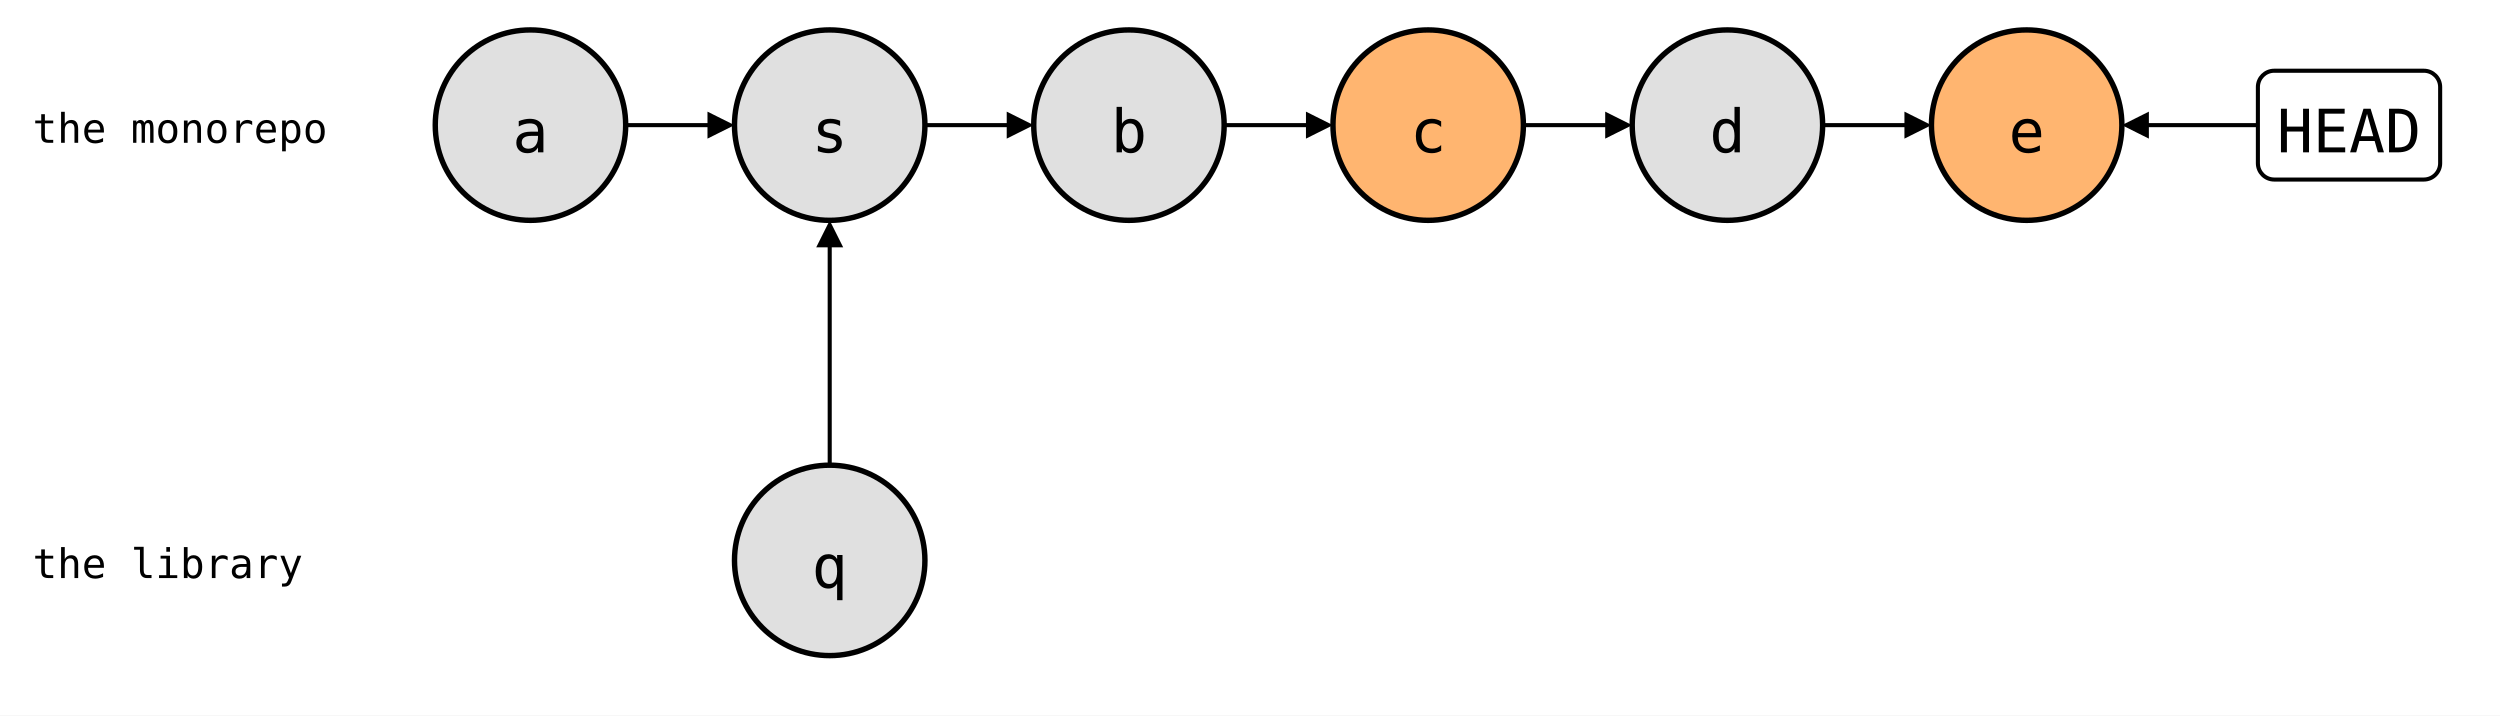
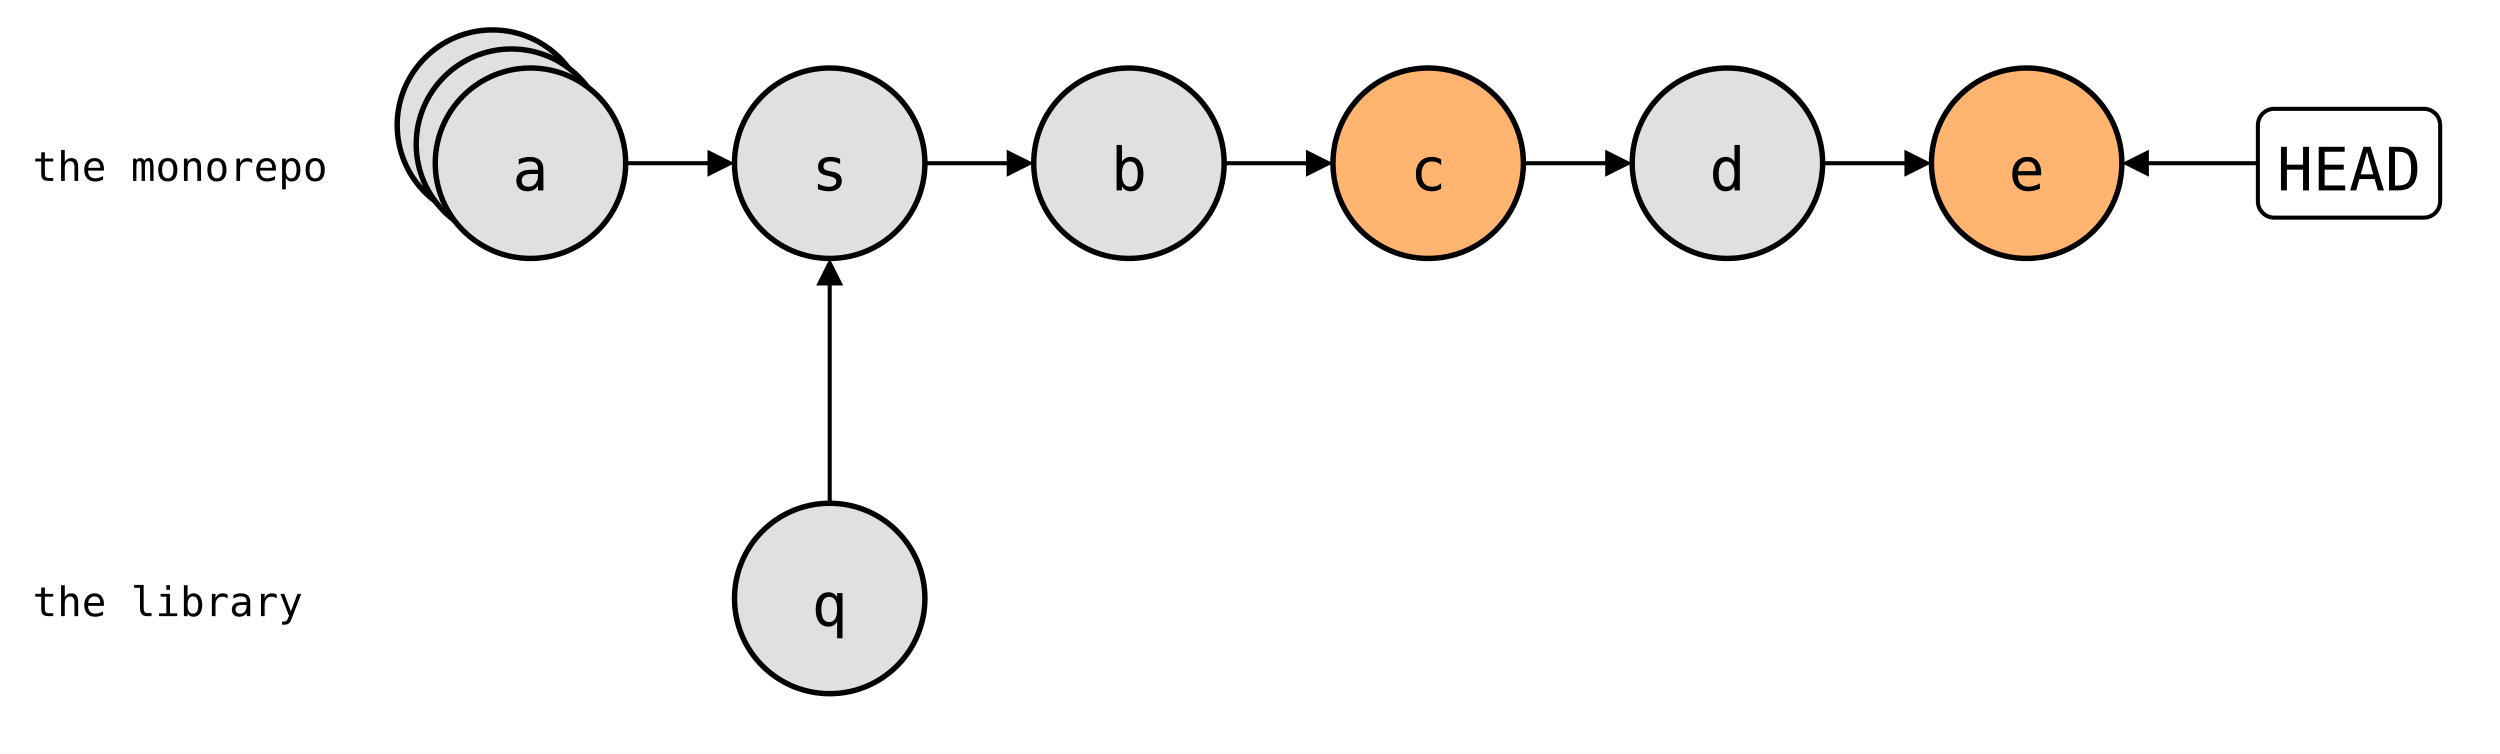
- <svg xmlns="http://www.w3.org/2000/svg" style="background: #ffffff; background-color: light-dark(#ffffff, #121212); color-scheme: light dark;" version="1.1" width="919px" height="263px" viewBox="0 0 919 263" id="ge-svg-XYm57jLIm-e340U02Xzz" content="&lt;mxfile host=&quot;Electron&quot;&gt;&#10;  &lt;diagram name=&quot;git-subtree-split-walks&quot; id=&quot;git-subtree-split-walks&quot;&gt;&#10;    &lt;mxGraphModel grid=&quot;0&quot; gridSize=&quot;10&quot; guides=&quot;1&quot; tooltips=&quot;1&quot; connect=&quot;1&quot; arrows=&quot;1&quot; fold=&quot;0&quot; page=&quot;0&quot; pageScale=&quot;1&quot; pageWidth=&quot;850&quot; pageHeight=&quot;1100&quot; background=&quot;#ffffff&quot; math=&quot;0&quot; shadow=&quot;0&quot;&gt;&#10;      &lt;root&gt;&#10;        &lt;mxCell id=&quot;0&quot; /&gt;&#10;        &lt;mxCell id=&quot;1&quot; parent=&quot;0&quot; /&gt;&#10;        &lt;mxCell id=&quot;text0&quot; parent=&quot;1&quot; style=&quot;text;strokeColor=none;fillColor=none;align=left;verticalAlign=middle;fontSize=15;fontFamily=Roboto Mono,monospace;&quot; value=&quot;the monorepo&quot; vertex=&quot;1&quot;&gt;&#10;          &lt;mxGeometry height=&quot;30&quot; width=&quot;130&quot; y=&quot;90&quot; as=&quot;geometry&quot; /&gt;&#10;        &lt;/mxCell&gt;&#10;        &lt;mxCell id=&quot;text1&quot; parent=&quot;1&quot; style=&quot;text;strokeColor=none;fillColor=none;align=left;verticalAlign=middle;fontSize=15;fontFamily=Roboto Mono,monospace;&quot; value=&quot;the library&quot; vertex=&quot;1&quot;&gt;&#10;          &lt;mxGeometry height=&quot;30&quot; width=&quot;130&quot; y=&quot;250&quot; as=&quot;geometry&quot; /&gt;&#10;        &lt;/mxCell&gt;&#10;        &lt;mxCell id=&quot;a&quot; parent=&quot;1&quot; style=&quot;ellipse;aspect=fixed;strokeWidth=2;fontSize=22;fontFamily=Roboto Mono,monospace;fillColor=#E0E0E0;&quot; value=&quot;a&quot; vertex=&quot;1&quot;&gt;&#10;          &lt;mxGeometry height=&quot;70&quot; width=&quot;70&quot; x=&quot;150&quot; y=&quot;70&quot; as=&quot;geometry&quot; /&gt;&#10;        &lt;/mxCell&gt;&#10;        &lt;mxCell id=&quot;s&quot; parent=&quot;1&quot; style=&quot;ellipse;aspect=fixed;strokeWidth=2;fontSize=22;fontFamily=Roboto Mono,monospace;fillColor=#E0E0E0;&quot; value=&quot;s&quot; vertex=&quot;1&quot;&gt;&#10;          &lt;mxGeometry height=&quot;70&quot; width=&quot;70&quot; x=&quot;260&quot; y=&quot;70&quot; as=&quot;geometry&quot; /&gt;&#10;        &lt;/mxCell&gt;&#10;        &lt;mxCell id=&quot;b&quot; parent=&quot;1&quot; style=&quot;ellipse;aspect=fixed;strokeWidth=2;fontSize=22;fontFamily=Roboto Mono,monospace;fillColor=#E0E0E0;&quot; value=&quot;b&quot; vertex=&quot;1&quot;&gt;&#10;          &lt;mxGeometry height=&quot;70&quot; width=&quot;70&quot; x=&quot;370&quot; y=&quot;70&quot; as=&quot;geometry&quot; /&gt;&#10;        &lt;/mxCell&gt;&#10;        &lt;mxCell id=&quot;c&quot; parent=&quot;1&quot; style=&quot;ellipse;aspect=fixed;strokeWidth=2;fontSize=22;fontFamily=Roboto Mono,monospace;fillColor=#FFB570;&quot; value=&quot;c&quot; vertex=&quot;1&quot;&gt;&#10;          &lt;mxGeometry height=&quot;70&quot; width=&quot;70&quot; x=&quot;480&quot; y=&quot;70&quot; as=&quot;geometry&quot; /&gt;&#10;        &lt;/mxCell&gt;&#10;        &lt;mxCell id=&quot;d&quot; parent=&quot;1&quot; style=&quot;ellipse;aspect=fixed;strokeWidth=2;fontSize=22;fontFamily=Roboto Mono,monospace;fillColor=#E0E0E0;&quot; value=&quot;d&quot; vertex=&quot;1&quot;&gt;&#10;          &lt;mxGeometry height=&quot;70&quot; width=&quot;70&quot; x=&quot;590&quot; y=&quot;70&quot; as=&quot;geometry&quot; /&gt;&#10;        &lt;/mxCell&gt;&#10;        &lt;mxCell id=&quot;e&quot; parent=&quot;1&quot; style=&quot;ellipse;aspect=fixed;strokeWidth=2;fontSize=22;fontFamily=Roboto Mono,monospace;fillColor=#FFB570;&quot; value=&quot;e&quot; vertex=&quot;1&quot;&gt;&#10;          &lt;mxGeometry height=&quot;70&quot; width=&quot;70&quot; x=&quot;700&quot; y=&quot;70&quot; as=&quot;geometry&quot; /&gt;&#10;        &lt;/mxCell&gt;&#10;        &lt;mxCell id=&quot;q&quot; parent=&quot;1&quot; style=&quot;ellipse;aspect=fixed;strokeWidth=2;fontSize=22;fontFamily=Roboto Mono,monospace;fillColor=#E0E0E0;&quot; value=&quot;q&quot; vertex=&quot;1&quot;&gt;&#10;          &lt;mxGeometry height=&quot;70&quot; width=&quot;70&quot; x=&quot;260&quot; y=&quot;230&quot; as=&quot;geometry&quot; /&gt;&#10;        &lt;/mxCell&gt;&#10;        &lt;mxCell id=&quot;box0&quot; parent=&quot;1&quot; style=&quot;rounded=1;strokeWidth=1.5;fontSize=22;fontFamily=Roboto Mono,monospace;&quot; value=&quot;HEAD&quot; vertex=&quot;1&quot;&gt;&#10;          &lt;mxGeometry height=&quot;40&quot; width=&quot;67&quot; x=&quot;820&quot; y=&quot;85&quot; as=&quot;geometry&quot; /&gt;&#10;        &lt;/mxCell&gt;&#10;        &lt;mxCell id=&quot;e0&quot; edge=&quot;1&quot; parent=&quot;1&quot; source=&quot;box0&quot; style=&quot;endArrow=block;endFill=1;html=1;strokeWidth=1.5;rounded=0;&quot; target=&quot;e&quot;&gt;&#10;          &lt;mxGeometry relative=&quot;1&quot; as=&quot;geometry&quot; /&gt;&#10;        &lt;/mxCell&gt;&#10;        &lt;mxCell id=&quot;e1&quot; edge=&quot;1&quot; parent=&quot;1&quot; source=&quot;a&quot; style=&quot;endArrow=block;endFill=1;html=1;strokeWidth=1.5;rounded=0;&quot; target=&quot;s&quot;&gt;&#10;          &lt;mxGeometry relative=&quot;1&quot; as=&quot;geometry&quot; /&gt;&#10;        &lt;/mxCell&gt;&#10;        &lt;mxCell id=&quot;e2&quot; edge=&quot;1&quot; parent=&quot;1&quot; source=&quot;s&quot; style=&quot;endArrow=block;endFill=1;html=1;strokeWidth=1.5;rounded=0;&quot; target=&quot;b&quot;&gt;&#10;          &lt;mxGeometry relative=&quot;1&quot; as=&quot;geometry&quot; /&gt;&#10;        &lt;/mxCell&gt;&#10;        &lt;mxCell id=&quot;e3&quot; edge=&quot;1&quot; parent=&quot;1&quot; source=&quot;b&quot; style=&quot;endArrow=block;endFill=1;html=1;strokeWidth=1.5;rounded=0;&quot; target=&quot;c&quot;&gt;&#10;          &lt;mxGeometry relative=&quot;1&quot; as=&quot;geometry&quot; /&gt;&#10;        &lt;/mxCell&gt;&#10;        &lt;mxCell id=&quot;e4&quot; edge=&quot;1&quot; parent=&quot;1&quot; source=&quot;c&quot; style=&quot;endArrow=block;endFill=1;html=1;strokeWidth=1.5;rounded=0;&quot; target=&quot;d&quot;&gt;&#10;          &lt;mxGeometry relative=&quot;1&quot; as=&quot;geometry&quot; /&gt;&#10;        &lt;/mxCell&gt;&#10;        &lt;mxCell id=&quot;e5&quot; edge=&quot;1&quot; parent=&quot;1&quot; source=&quot;d&quot; style=&quot;endArrow=block;endFill=1;html=1;strokeWidth=1.5;rounded=0;&quot; target=&quot;e&quot;&gt;&#10;          &lt;mxGeometry relative=&quot;1&quot; as=&quot;geometry&quot; /&gt;&#10;        &lt;/mxCell&gt;&#10;        &lt;mxCell id=&quot;e6&quot; edge=&quot;1&quot; parent=&quot;1&quot; source=&quot;q&quot; style=&quot;endArrow=block;endFill=1;html=1;strokeWidth=1.5;rounded=0;&quot; target=&quot;s&quot;&gt;&#10;          &lt;mxGeometry relative=&quot;1&quot; as=&quot;geometry&quot; /&gt;&#10;        &lt;/mxCell&gt;&#10;      &lt;/root&gt;&#10;    &lt;/mxGraphModel&gt;&#10;  &lt;/diagram&gt;&#10;&lt;/mxfile&gt;&#10;">
-   <style type="text/css">@supports (color: light-dark(#000, #fff)) { #ge-svg-XYm57jLIm-e340U02Xzz { --ge-adaptive-bg: light-dark(#ffffff, var(--ge-dark-color, #121212)); } }</style>
+ <svg xmlns="http://www.w3.org/2000/svg" style="background: #ffffff; background-color: light-dark(#ffffff, #121212); color-scheme: light dark;" version="1.1" width="919px" height="277px" viewBox="0 0 919 277" id="ge-svg-U0DrCRBIvhD0Fu_0WTir" content="&lt;mxfile host=&quot;Electron&quot;&gt;&#10;  &lt;diagram name=&quot;git-subtree-split-walks&quot; id=&quot;git-subtree-split-walks&quot;&gt;&#10;    &lt;mxGraphModel grid=&quot;0&quot; gridSize=&quot;10&quot; guides=&quot;1&quot; tooltips=&quot;1&quot; connect=&quot;1&quot; arrows=&quot;1&quot; fold=&quot;0&quot; page=&quot;0&quot; pageScale=&quot;1&quot; pageWidth=&quot;850&quot; pageHeight=&quot;1100&quot; background=&quot;#ffffff&quot; math=&quot;0&quot; shadow=&quot;0&quot;&gt;&#10;      &lt;root&gt;&#10;        &lt;mxCell id=&quot;0&quot; /&gt;&#10;        &lt;mxCell id=&quot;1&quot; parent=&quot;0&quot; /&gt;&#10;        &lt;mxCell id=&quot;text0&quot; parent=&quot;1&quot; style=&quot;text;strokeColor=none;fillColor=none;align=left;verticalAlign=middle;fontSize=15;fontFamily=Roboto Mono,monospace;&quot; value=&quot;the monorepo&quot; vertex=&quot;1&quot;&gt;&#10;          &lt;mxGeometry height=&quot;30&quot; width=&quot;130&quot; y=&quot;90&quot; as=&quot;geometry&quot; /&gt;&#10;        &lt;/mxCell&gt;&#10;        &lt;mxCell id=&quot;text1&quot; parent=&quot;1&quot; style=&quot;text;strokeColor=none;fillColor=none;align=left;verticalAlign=middle;fontSize=15;fontFamily=Roboto Mono,monospace;&quot; value=&quot;the library&quot; vertex=&quot;1&quot;&gt;&#10;          &lt;mxGeometry height=&quot;30&quot; width=&quot;130&quot; y=&quot;250&quot; as=&quot;geometry&quot; /&gt;&#10;        &lt;/mxCell&gt;&#10;        &lt;mxCell id=&quot;a-stack-2&quot; parent=&quot;1&quot; style=&quot;shape=ellipse;aspect=fixed;strokeWidth=2;fontSize=22;fontFamily=Roboto Mono,monospace;fillColor=#E0E0E0;&quot; value=&quot;&quot; vertex=&quot;1&quot;&gt;&#10;          &lt;mxGeometry height=&quot;70&quot; width=&quot;70&quot; x=&quot;136&quot; y=&quot;56&quot; as=&quot;geometry&quot; /&gt;&#10;        &lt;/mxCell&gt;&#10;        &lt;mxCell id=&quot;a-stack-1&quot; parent=&quot;1&quot; style=&quot;shape=ellipse;aspect=fixed;strokeWidth=2;fontSize=22;fontFamily=Roboto Mono,monospace;fillColor=#E0E0E0;&quot; value=&quot;&quot; vertex=&quot;1&quot;&gt;&#10;          &lt;mxGeometry height=&quot;70&quot; width=&quot;70&quot; x=&quot;143&quot; y=&quot;63&quot; as=&quot;geometry&quot; /&gt;&#10;        &lt;/mxCell&gt;&#10;        &lt;mxCell id=&quot;a&quot; parent=&quot;1&quot; style=&quot;ellipse;aspect=fixed;strokeWidth=2;fontSize=22;fontFamily=Roboto Mono,monospace;fillColor=#E0E0E0;&quot; value=&quot;a&quot; vertex=&quot;1&quot;&gt;&#10;          &lt;mxGeometry height=&quot;70&quot; width=&quot;70&quot; x=&quot;150&quot; y=&quot;70&quot; as=&quot;geometry&quot; /&gt;&#10;        &lt;/mxCell&gt;&#10;        &lt;mxCell id=&quot;s&quot; parent=&quot;1&quot; style=&quot;ellipse;aspect=fixed;strokeWidth=2;fontSize=22;fontFamily=Roboto Mono,monospace;fillColor=#E0E0E0;&quot; value=&quot;s&quot; vertex=&quot;1&quot;&gt;&#10;          &lt;mxGeometry height=&quot;70&quot; width=&quot;70&quot; x=&quot;260&quot; y=&quot;70&quot; as=&quot;geometry&quot; /&gt;&#10;        &lt;/mxCell&gt;&#10;        &lt;mxCell id=&quot;b&quot; parent=&quot;1&quot; style=&quot;ellipse;aspect=fixed;strokeWidth=2;fontSize=22;fontFamily=Roboto Mono,monospace;fillColor=#E0E0E0;&quot; value=&quot;b&quot; vertex=&quot;1&quot;&gt;&#10;          &lt;mxGeometry height=&quot;70&quot; width=&quot;70&quot; x=&quot;370&quot; y=&quot;70&quot; as=&quot;geometry&quot; /&gt;&#10;        &lt;/mxCell&gt;&#10;        &lt;mxCell id=&quot;c&quot; parent=&quot;1&quot; style=&quot;ellipse;aspect=fixed;strokeWidth=2;fontSize=22;fontFamily=Roboto Mono,monospace;fillColor=#FFB570;&quot; value=&quot;c&quot; vertex=&quot;1&quot;&gt;&#10;          &lt;mxGeometry height=&quot;70&quot; width=&quot;70&quot; x=&quot;480&quot; y=&quot;70&quot; as=&quot;geometry&quot; /&gt;&#10;        &lt;/mxCell&gt;&#10;        &lt;mxCell id=&quot;d&quot; parent=&quot;1&quot; style=&quot;ellipse;aspect=fixed;strokeWidth=2;fontSize=22;fontFamily=Roboto Mono,monospace;fillColor=#E0E0E0;&quot; value=&quot;d&quot; vertex=&quot;1&quot;&gt;&#10;          &lt;mxGeometry height=&quot;70&quot; width=&quot;70&quot; x=&quot;590&quot; y=&quot;70&quot; as=&quot;geometry&quot; /&gt;&#10;        &lt;/mxCell&gt;&#10;        &lt;mxCell id=&quot;e&quot; parent=&quot;1&quot; style=&quot;ellipse;aspect=fixed;strokeWidth=2;fontSize=22;fontFamily=Roboto Mono,monospace;fillColor=#FFB570;&quot; value=&quot;e&quot; vertex=&quot;1&quot;&gt;&#10;          &lt;mxGeometry height=&quot;70&quot; width=&quot;70&quot; x=&quot;700&quot; y=&quot;70&quot; as=&quot;geometry&quot; /&gt;&#10;        &lt;/mxCell&gt;&#10;        &lt;mxCell id=&quot;q&quot; parent=&quot;1&quot; style=&quot;ellipse;aspect=fixed;strokeWidth=2;fontSize=22;fontFamily=Roboto Mono,monospace;fillColor=#E0E0E0;&quot; value=&quot;q&quot; vertex=&quot;1&quot;&gt;&#10;          &lt;mxGeometry height=&quot;70&quot; width=&quot;70&quot; x=&quot;260&quot; y=&quot;230&quot; as=&quot;geometry&quot; /&gt;&#10;        &lt;/mxCell&gt;&#10;        &lt;mxCell id=&quot;box0&quot; parent=&quot;1&quot; style=&quot;rounded=1;strokeWidth=1.5;fontSize=22;fontFamily=Roboto Mono,monospace;&quot; value=&quot;HEAD&quot; vertex=&quot;1&quot;&gt;&#10;          &lt;mxGeometry height=&quot;40&quot; width=&quot;67&quot; x=&quot;820&quot; y=&quot;85&quot; as=&quot;geometry&quot; /&gt;&#10;        &lt;/mxCell&gt;&#10;        &lt;mxCell id=&quot;e0&quot; edge=&quot;1&quot; parent=&quot;1&quot; source=&quot;box0&quot; style=&quot;endArrow=block;endFill=1;html=1;strokeWidth=1.5;rounded=0;&quot; target=&quot;e&quot;&gt;&#10;          &lt;mxGeometry relative=&quot;1&quot; as=&quot;geometry&quot; /&gt;&#10;        &lt;/mxCell&gt;&#10;        &lt;mxCell id=&quot;e1&quot; edge=&quot;1&quot; parent=&quot;1&quot; source=&quot;a&quot; style=&quot;endArrow=block;endFill=1;html=1;strokeWidth=1.5;rounded=0;&quot; target=&quot;s&quot;&gt;&#10;          &lt;mxGeometry relative=&quot;1&quot; as=&quot;geometry&quot; /&gt;&#10;        &lt;/mxCell&gt;&#10;        &lt;mxCell id=&quot;e2&quot; edge=&quot;1&quot; parent=&quot;1&quot; source=&quot;s&quot; style=&quot;endArrow=block;endFill=1;html=1;strokeWidth=1.5;rounded=0;&quot; target=&quot;b&quot;&gt;&#10;          &lt;mxGeometry relative=&quot;1&quot; as=&quot;geometry&quot; /&gt;&#10;        &lt;/mxCell&gt;&#10;        &lt;mxCell id=&quot;e3&quot; edge=&quot;1&quot; parent=&quot;1&quot; source=&quot;b&quot; style=&quot;endArrow=block;endFill=1;html=1;strokeWidth=1.5;rounded=0;&quot; target=&quot;c&quot;&gt;&#10;          &lt;mxGeometry relative=&quot;1&quot; as=&quot;geometry&quot; /&gt;&#10;        &lt;/mxCell&gt;&#10;        &lt;mxCell id=&quot;e4&quot; edge=&quot;1&quot; parent=&quot;1&quot; source=&quot;c&quot; style=&quot;endArrow=block;endFill=1;html=1;strokeWidth=1.5;rounded=0;&quot; target=&quot;d&quot;&gt;&#10;          &lt;mxGeometry relative=&quot;1&quot; as=&quot;geometry&quot; /&gt;&#10;        &lt;/mxCell&gt;&#10;        &lt;mxCell id=&quot;e5&quot; edge=&quot;1&quot; parent=&quot;1&quot; source=&quot;d&quot; style=&quot;endArrow=block;endFill=1;html=1;strokeWidth=1.5;rounded=0;&quot; target=&quot;e&quot;&gt;&#10;          &lt;mxGeometry relative=&quot;1&quot; as=&quot;geometry&quot; /&gt;&#10;        &lt;/mxCell&gt;&#10;        &lt;mxCell id=&quot;e6&quot; edge=&quot;1&quot; parent=&quot;1&quot; source=&quot;q&quot; style=&quot;endArrow=block;endFill=1;html=1;strokeWidth=1.5;rounded=0;&quot; target=&quot;s&quot;&gt;&#10;          &lt;mxGeometry relative=&quot;1&quot; as=&quot;geometry&quot; /&gt;&#10;        &lt;/mxCell&gt;&#10;      &lt;/root&gt;&#10;    &lt;/mxGraphModel&gt;&#10;  &lt;/diagram&gt;&#10;&lt;/mxfile&gt;&#10;">
+   <style type="text/css">@supports (color: light-dark(#000, #fff)) { #ge-svg-U0DrCRBIvhD0Fu_0WTir { --ge-adaptive-bg: light-dark(#ffffff, var(--ge-dark-color, #121212)); } }</style>
  <defs />
  <rect fill="#ffffff" width="100%" height="100%" x="0" y="0" style="fill: light-dark(rgb(255, 255, 255), rgb(18, 18, 18));" />
  <g>
    <g data-cell-id="0">
      <g data-cell-id="1">
        <g data-cell-id="text0">
          <g>
-             <rect x="10" y="31" width="130" height="30" fill="none" stroke="none" pointer-events="all" />
+             <rect x="10" y="45" width="130" height="30" fill="none" stroke="none" pointer-events="all" />
          </g>
          <g>
            <g fill="#000000" font-family="'Roboto Mono', monospace" text-anchor="start" font-size="15px" style="fill: light-dark(rgb(0, 0, 0), rgb(255, 255, 255));">
-               <text x="12" y="52.5">the monorepo</text>
+               <text x="12" y="66.5">the monorepo</text>
            </g>
          </g>
        </g>
        <g data-cell-id="text1">
          <g>
-             <rect x="10" y="191" width="130" height="30" fill="none" stroke="none" pointer-events="all" />
+             <rect x="10" y="205" width="130" height="30" fill="none" stroke="none" pointer-events="all" />
          </g>
          <g>
            <g fill="#000000" font-family="'Roboto Mono', monospace" text-anchor="start" font-size="15px" style="fill: light-dark(rgb(0, 0, 0), rgb(255, 255, 255));">
-               <text x="12" y="212.5">the library</text>
+               <text x="12" y="226.5">the library</text>
            </g>
+           </g>
+         </g>
+         <g data-cell-id="a-stack-2">
+           <g>
+             <ellipse cx="181" cy="46" rx="35" ry="35" fill="#e0e0e0" stroke="#000000" stroke-width="2" pointer-events="all" style="fill: light-dark(rgb(224, 224, 224), rgb(45, 45, 45)); stroke: light-dark(rgb(0, 0, 0), rgb(255, 255, 255));" />
+           </g>
+         </g>
+         <g data-cell-id="a-stack-1">
+           <g>
+             <ellipse cx="188" cy="53" rx="35" ry="35" fill="#e0e0e0" stroke="#000000" stroke-width="2" pointer-events="all" style="fill: light-dark(rgb(224, 224, 224), rgb(45, 45, 45)); stroke: light-dark(rgb(0, 0, 0), rgb(255, 255, 255));" />
          </g>
        </g>
        <g data-cell-id="a">
          <g>
-             <ellipse cx="195" cy="46" rx="35" ry="35" fill="#e0e0e0" stroke="#000000" stroke-width="2" pointer-events="all" style="fill: light-dark(rgb(224, 224, 224), rgb(45, 45, 45)); stroke: light-dark(rgb(0, 0, 0), rgb(255, 255, 255));" />
+             <ellipse cx="195" cy="60" rx="35" ry="35" fill="#e0e0e0" stroke="#000000" stroke-width="2" pointer-events="all" style="fill: light-dark(rgb(224, 224, 224), rgb(45, 45, 45)); stroke: light-dark(rgb(0, 0, 0), rgb(255, 255, 255));" />
          </g>
          <g>
            <g fill="#000000" font-family="'Roboto Mono', monospace" text-anchor="middle" font-size="22px" style="fill: light-dark(rgb(0, 0, 0), rgb(255, 255, 255));">
-               <text x="195" y="56">a</text>
+               <text x="195" y="70">a</text>
            </g>
          </g>
        </g>
        <g data-cell-id="s">
          <g>
-             <ellipse cx="305" cy="46" rx="35" ry="35" fill="#e0e0e0" stroke="#000000" stroke-width="2" pointer-events="all" style="fill: light-dark(rgb(224, 224, 224), rgb(45, 45, 45)); stroke: light-dark(rgb(0, 0, 0), rgb(255, 255, 255));" />
+             <ellipse cx="305" cy="60" rx="35" ry="35" fill="#e0e0e0" stroke="#000000" stroke-width="2" pointer-events="all" style="fill: light-dark(rgb(224, 224, 224), rgb(45, 45, 45)); stroke: light-dark(rgb(0, 0, 0), rgb(255, 255, 255));" />
          </g>
          <g>
            <g fill="#000000" font-family="'Roboto Mono', monospace" text-anchor="middle" font-size="22px" style="fill: light-dark(rgb(0, 0, 0), rgb(255, 255, 255));">
-               <text x="305" y="56">s</text>
+               <text x="305" y="70">s</text>
            </g>
          </g>
        </g>
        <g data-cell-id="b">
          <g>
-             <ellipse cx="415" cy="46" rx="35" ry="35" fill="#e0e0e0" stroke="#000000" stroke-width="2" pointer-events="all" style="fill: light-dark(rgb(224, 224, 224), rgb(45, 45, 45)); stroke: light-dark(rgb(0, 0, 0), rgb(255, 255, 255));" />
+             <ellipse cx="415" cy="60" rx="35" ry="35" fill="#e0e0e0" stroke="#000000" stroke-width="2" pointer-events="all" style="fill: light-dark(rgb(224, 224, 224), rgb(45, 45, 45)); stroke: light-dark(rgb(0, 0, 0), rgb(255, 255, 255));" />
          </g>
          <g>
            <g fill="#000000" font-family="'Roboto Mono', monospace" text-anchor="middle" font-size="22px" style="fill: light-dark(rgb(0, 0, 0), rgb(255, 255, 255));">
-               <text x="415" y="56">b</text>
+               <text x="415" y="70">b</text>
            </g>
          </g>
        </g>
        <g data-cell-id="c">
          <g>
-             <ellipse cx="525" cy="46" rx="35" ry="35" fill="#ffb570" stroke="#000000" stroke-width="2" pointer-events="all" style="fill: light-dark(rgb(255, 181, 112), rgb(126, 63, 3)); stroke: light-dark(rgb(0, 0, 0), rgb(255, 255, 255));" />
+             <ellipse cx="525" cy="60" rx="35" ry="35" fill="#ffb570" stroke="#000000" stroke-width="2" pointer-events="all" style="fill: light-dark(rgb(255, 181, 112), rgb(126, 63, 3)); stroke: light-dark(rgb(0, 0, 0), rgb(255, 255, 255));" />
          </g>
          <g>
            <g fill="#000000" font-family="'Roboto Mono', monospace" text-anchor="middle" font-size="22px" style="fill: light-dark(rgb(0, 0, 0), rgb(255, 255, 255));">
-               <text x="525" y="56">c</text>
+               <text x="525" y="70">c</text>
            </g>
          </g>
        </g>
        <g data-cell-id="d">
          <g>
-             <ellipse cx="635" cy="46" rx="35" ry="35" fill="#e0e0e0" stroke="#000000" stroke-width="2" pointer-events="all" style="fill: light-dark(rgb(224, 224, 224), rgb(45, 45, 45)); stroke: light-dark(rgb(0, 0, 0), rgb(255, 255, 255));" />
+             <ellipse cx="635" cy="60" rx="35" ry="35" fill="#e0e0e0" stroke="#000000" stroke-width="2" pointer-events="all" style="fill: light-dark(rgb(224, 224, 224), rgb(45, 45, 45)); stroke: light-dark(rgb(0, 0, 0), rgb(255, 255, 255));" />
          </g>
          <g>
            <g fill="#000000" font-family="'Roboto Mono', monospace" text-anchor="middle" font-size="22px" style="fill: light-dark(rgb(0, 0, 0), rgb(255, 255, 255));">
-               <text x="635" y="56">d</text>
+               <text x="635" y="70">d</text>
            </g>
          </g>
        </g>
        <g data-cell-id="e">
          <g>
-             <ellipse cx="745" cy="46" rx="35" ry="35" fill="#ffb570" stroke="#000000" stroke-width="2" pointer-events="all" style="fill: light-dark(rgb(255, 181, 112), rgb(126, 63, 3)); stroke: light-dark(rgb(0, 0, 0), rgb(255, 255, 255));" />
+             <ellipse cx="745" cy="60" rx="35" ry="35" fill="#ffb570" stroke="#000000" stroke-width="2" pointer-events="all" style="fill: light-dark(rgb(255, 181, 112), rgb(126, 63, 3)); stroke: light-dark(rgb(0, 0, 0), rgb(255, 255, 255));" />
          </g>
          <g>
            <g fill="#000000" font-family="'Roboto Mono', monospace" text-anchor="middle" font-size="22px" style="fill: light-dark(rgb(0, 0, 0), rgb(255, 255, 255));">
-               <text x="745" y="56">e</text>
+               <text x="745" y="70">e</text>
            </g>
          </g>
        </g>
        <g data-cell-id="q">
          <g>
-             <ellipse cx="305" cy="206" rx="35" ry="35" fill="#e0e0e0" stroke="#000000" stroke-width="2" pointer-events="all" style="fill: light-dark(rgb(224, 224, 224), rgb(45, 45, 45)); stroke: light-dark(rgb(0, 0, 0), rgb(255, 255, 255));" />
+             <ellipse cx="305" cy="220" rx="35" ry="35" fill="#e0e0e0" stroke="#000000" stroke-width="2" pointer-events="all" style="fill: light-dark(rgb(224, 224, 224), rgb(45, 45, 45)); stroke: light-dark(rgb(0, 0, 0), rgb(255, 255, 255));" />
          </g>
          <g>
            <g fill="#000000" font-family="'Roboto Mono', monospace" text-anchor="middle" font-size="22px" style="fill: light-dark(rgb(0, 0, 0), rgb(255, 255, 255));">
-               <text x="305" y="216">q</text>
+               <text x="305" y="230">q</text>
            </g>
          </g>
        </g>
        <g data-cell-id="box0">
          <g>
-             <rect x="830" y="26" width="67" height="40" rx="6" ry="6" fill="#ffffff" stroke="#000000" stroke-width="1.5" pointer-events="all" style="fill: var(--ge-adaptive-bg, #ffffff); stroke: light-dark(rgb(0, 0, 0), rgb(255, 255, 255));" />
+             <rect x="830" y="40" width="67" height="40" rx="6" ry="6" fill="#ffffff" stroke="#000000" stroke-width="1.5" pointer-events="all" style="fill: var(--ge-adaptive-bg, #ffffff); stroke: light-dark(rgb(0, 0, 0), rgb(255, 255, 255));" />
          </g>
          <g>
            <g fill="#000000" font-family="'Roboto Mono', monospace" text-anchor="middle" font-size="22px" style="fill: light-dark(rgb(0, 0, 0), rgb(255, 255, 255));">
-               <text x="863.5" y="56">HEAD</text>
+               <text x="863.5" y="70">HEAD</text>
            </g>
          </g>
        </g>
        <g data-cell-id="e0">
          <g>
-             <path d="M 830 46 L 789.18 46" fill="none" stroke="#000000" stroke-width="1.5" stroke-miterlimit="10" pointer-events="stroke" style="stroke: light-dark(rgb(0, 0, 0), rgb(255, 255, 255));" />
-             <path d="M 781.68 46 L 789.18 42.25 L 789.18 49.75 Z" fill="#000000" stroke="#000000" stroke-width="1.5" stroke-miterlimit="10" pointer-events="all" style="fill: light-dark(rgb(0, 0, 0), rgb(255, 255, 255)); stroke: light-dark(rgb(0, 0, 0), rgb(255, 255, 255));" />
+             <path d="M 830 60 L 789.18 60" fill="none" stroke="#000000" stroke-width="1.5" stroke-miterlimit="10" pointer-events="stroke" style="stroke: light-dark(rgb(0, 0, 0), rgb(255, 255, 255));" />
+             <path d="M 781.68 60 L 789.18 56.25 L 789.18 63.75 Z" fill="#000000" stroke="#000000" stroke-width="1.5" stroke-miterlimit="10" pointer-events="all" style="fill: light-dark(rgb(0, 0, 0), rgb(255, 255, 255)); stroke: light-dark(rgb(0, 0, 0), rgb(255, 255, 255));" />
          </g>
        </g>
        <g data-cell-id="e1">
          <g>
-             <path d="M 230 46 L 260.82 46" fill="none" stroke="#000000" stroke-width="1.5" stroke-miterlimit="10" pointer-events="stroke" style="stroke: light-dark(rgb(0, 0, 0), rgb(255, 255, 255));" />
-             <path d="M 268.32 46 L 260.82 49.75 L 260.82 42.25 Z" fill="#000000" stroke="#000000" stroke-width="1.5" stroke-miterlimit="10" pointer-events="all" style="fill: light-dark(rgb(0, 0, 0), rgb(255, 255, 255)); stroke: light-dark(rgb(0, 0, 0), rgb(255, 255, 255));" />
+             <path d="M 230 60 L 260.82 60" fill="none" stroke="#000000" stroke-width="1.5" stroke-miterlimit="10" pointer-events="stroke" style="stroke: light-dark(rgb(0, 0, 0), rgb(255, 255, 255));" />
+             <path d="M 268.32 60 L 260.82 63.75 L 260.82 56.25 Z" fill="#000000" stroke="#000000" stroke-width="1.5" stroke-miterlimit="10" pointer-events="all" style="fill: light-dark(rgb(0, 0, 0), rgb(255, 255, 255)); stroke: light-dark(rgb(0, 0, 0), rgb(255, 255, 255));" />
          </g>
        </g>
        <g data-cell-id="e2">
          <g>
-             <path d="M 340 46 L 370.82 46" fill="none" stroke="#000000" stroke-width="1.5" stroke-miterlimit="10" pointer-events="stroke" style="stroke: light-dark(rgb(0, 0, 0), rgb(255, 255, 255));" />
-             <path d="M 378.32 46 L 370.82 49.75 L 370.82 42.25 Z" fill="#000000" stroke="#000000" stroke-width="1.5" stroke-miterlimit="10" pointer-events="all" style="fill: light-dark(rgb(0, 0, 0), rgb(255, 255, 255)); stroke: light-dark(rgb(0, 0, 0), rgb(255, 255, 255));" />
+             <path d="M 340 60 L 370.82 60" fill="none" stroke="#000000" stroke-width="1.5" stroke-miterlimit="10" pointer-events="stroke" style="stroke: light-dark(rgb(0, 0, 0), rgb(255, 255, 255));" />
+             <path d="M 378.32 60 L 370.82 63.75 L 370.82 56.25 Z" fill="#000000" stroke="#000000" stroke-width="1.5" stroke-miterlimit="10" pointer-events="all" style="fill: light-dark(rgb(0, 0, 0), rgb(255, 255, 255)); stroke: light-dark(rgb(0, 0, 0), rgb(255, 255, 255));" />
          </g>
        </g>
        <g data-cell-id="e3">
          <g>
-             <path d="M 450 46 L 480.82 46" fill="none" stroke="#000000" stroke-width="1.5" stroke-miterlimit="10" pointer-events="stroke" style="stroke: light-dark(rgb(0, 0, 0), rgb(255, 255, 255));" />
-             <path d="M 488.32 46 L 480.82 49.75 L 480.82 42.25 Z" fill="#000000" stroke="#000000" stroke-width="1.5" stroke-miterlimit="10" pointer-events="all" style="fill: light-dark(rgb(0, 0, 0), rgb(255, 255, 255)); stroke: light-dark(rgb(0, 0, 0), rgb(255, 255, 255));" />
+             <path d="M 450 60 L 480.82 60" fill="none" stroke="#000000" stroke-width="1.5" stroke-miterlimit="10" pointer-events="stroke" style="stroke: light-dark(rgb(0, 0, 0), rgb(255, 255, 255));" />
+             <path d="M 488.32 60 L 480.82 63.75 L 480.82 56.25 Z" fill="#000000" stroke="#000000" stroke-width="1.5" stroke-miterlimit="10" pointer-events="all" style="fill: light-dark(rgb(0, 0, 0), rgb(255, 255, 255)); stroke: light-dark(rgb(0, 0, 0), rgb(255, 255, 255));" />
          </g>
        </g>
        <g data-cell-id="e4">
          <g>
-             <path d="M 560 46 L 590.82 46" fill="none" stroke="#000000" stroke-width="1.5" stroke-miterlimit="10" pointer-events="stroke" style="stroke: light-dark(rgb(0, 0, 0), rgb(255, 255, 255));" />
-             <path d="M 598.32 46 L 590.82 49.75 L 590.82 42.25 Z" fill="#000000" stroke="#000000" stroke-width="1.5" stroke-miterlimit="10" pointer-events="all" style="fill: light-dark(rgb(0, 0, 0), rgb(255, 255, 255)); stroke: light-dark(rgb(0, 0, 0), rgb(255, 255, 255));" />
+             <path d="M 560 60 L 590.82 60" fill="none" stroke="#000000" stroke-width="1.5" stroke-miterlimit="10" pointer-events="stroke" style="stroke: light-dark(rgb(0, 0, 0), rgb(255, 255, 255));" />
+             <path d="M 598.32 60 L 590.82 63.75 L 590.82 56.25 Z" fill="#000000" stroke="#000000" stroke-width="1.5" stroke-miterlimit="10" pointer-events="all" style="fill: light-dark(rgb(0, 0, 0), rgb(255, 255, 255)); stroke: light-dark(rgb(0, 0, 0), rgb(255, 255, 255));" />
          </g>
        </g>
        <g data-cell-id="e5">
          <g>
-             <path d="M 670 46 L 700.82 46" fill="none" stroke="#000000" stroke-width="1.5" stroke-miterlimit="10" pointer-events="stroke" style="stroke: light-dark(rgb(0, 0, 0), rgb(255, 255, 255));" />
-             <path d="M 708.32 46 L 700.82 49.75 L 700.82 42.25 Z" fill="#000000" stroke="#000000" stroke-width="1.5" stroke-miterlimit="10" pointer-events="all" style="fill: light-dark(rgb(0, 0, 0), rgb(255, 255, 255)); stroke: light-dark(rgb(0, 0, 0), rgb(255, 255, 255));" />
+             <path d="M 670 60 L 700.82 60" fill="none" stroke="#000000" stroke-width="1.5" stroke-miterlimit="10" pointer-events="stroke" style="stroke: light-dark(rgb(0, 0, 0), rgb(255, 255, 255));" />
+             <path d="M 708.32 60 L 700.82 63.75 L 700.82 56.25 Z" fill="#000000" stroke="#000000" stroke-width="1.5" stroke-miterlimit="10" pointer-events="all" style="fill: light-dark(rgb(0, 0, 0), rgb(255, 255, 255)); stroke: light-dark(rgb(0, 0, 0), rgb(255, 255, 255));" />
          </g>
        </g>
        <g data-cell-id="e6">
          <g>
-             <path d="M 305 171 L 305 90.18" fill="none" stroke="#000000" stroke-width="1.5" stroke-miterlimit="10" pointer-events="stroke" style="stroke: light-dark(rgb(0, 0, 0), rgb(255, 255, 255));" />
-             <path d="M 305 82.68 L 308.75 90.18 L 301.25 90.18 Z" fill="#000000" stroke="#000000" stroke-width="1.5" stroke-miterlimit="10" pointer-events="all" style="fill: light-dark(rgb(0, 0, 0), rgb(255, 255, 255)); stroke: light-dark(rgb(0, 0, 0), rgb(255, 255, 255));" />
+             <path d="M 305 185 L 305 104.18" fill="none" stroke="#000000" stroke-width="1.5" stroke-miterlimit="10" pointer-events="stroke" style="stroke: light-dark(rgb(0, 0, 0), rgb(255, 255, 255));" />
+             <path d="M 305 96.68 L 308.75 104.18 L 301.25 104.18 Z" fill="#000000" stroke="#000000" stroke-width="1.5" stroke-miterlimit="10" pointer-events="all" style="fill: light-dark(rgb(0, 0, 0), rgb(255, 255, 255)); stroke: light-dark(rgb(0, 0, 0), rgb(255, 255, 255));" />
          </g>
        </g>
      </g>
    </g>
  </g>
</svg>
